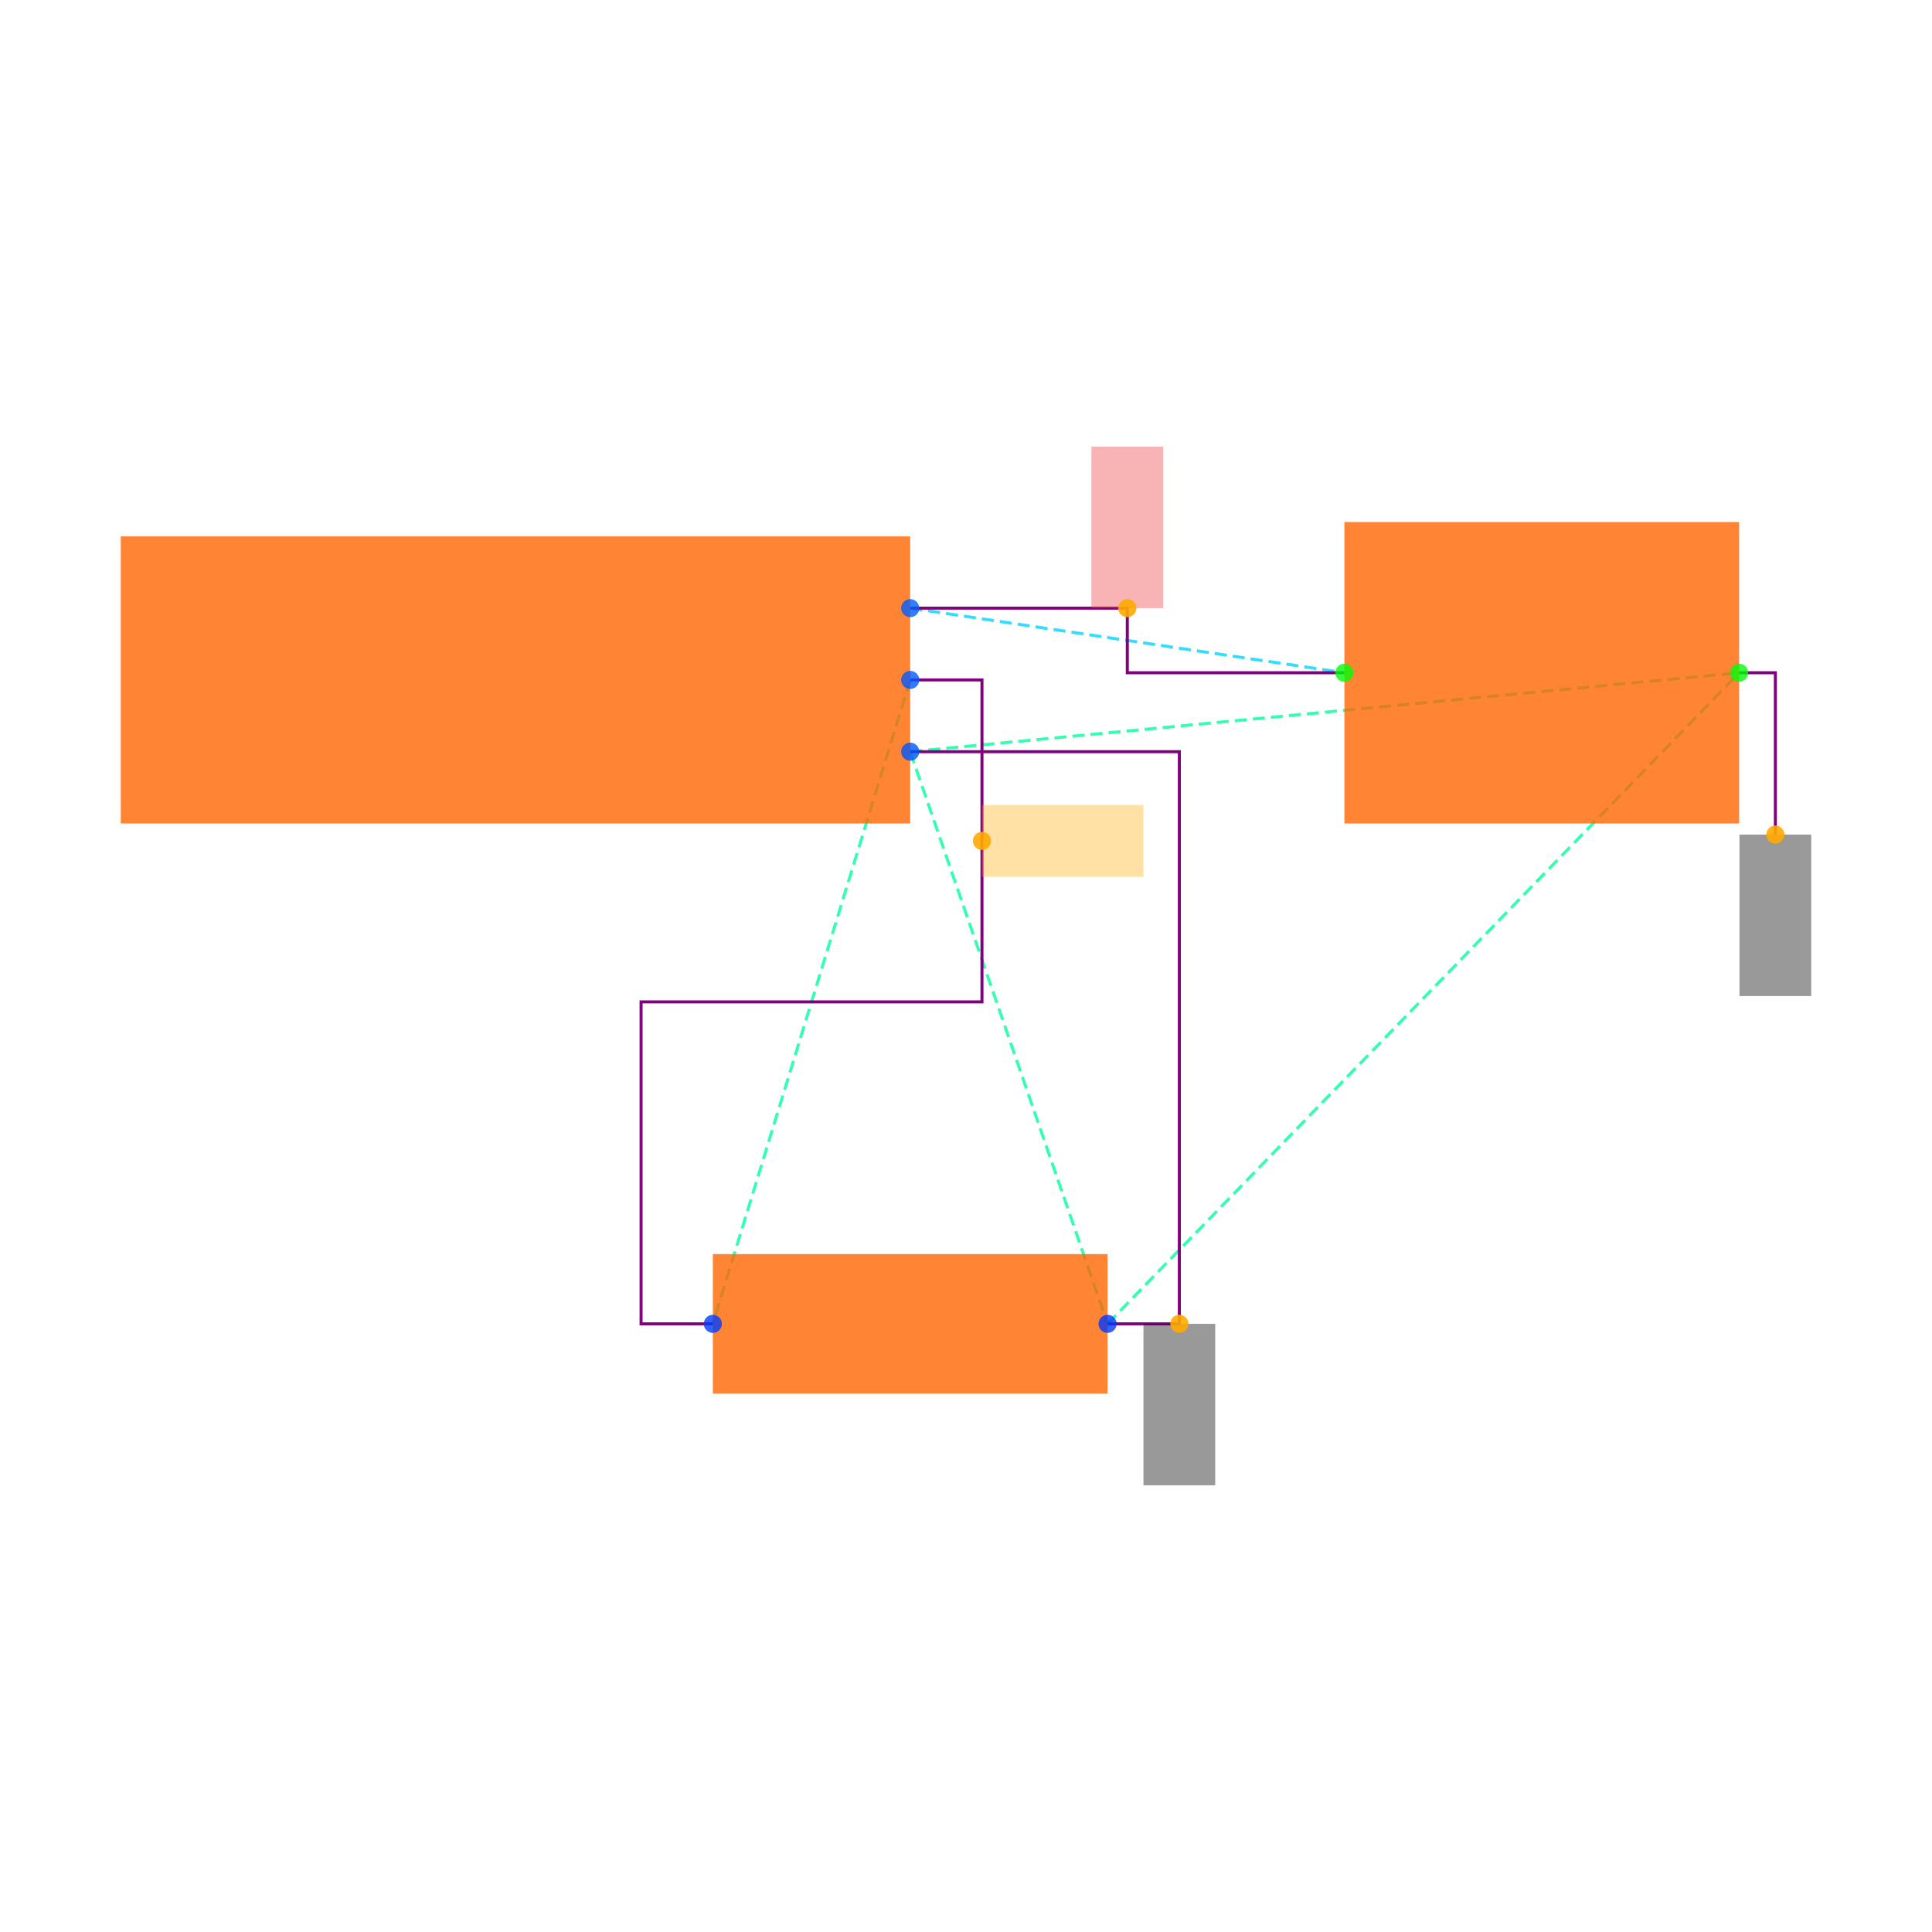
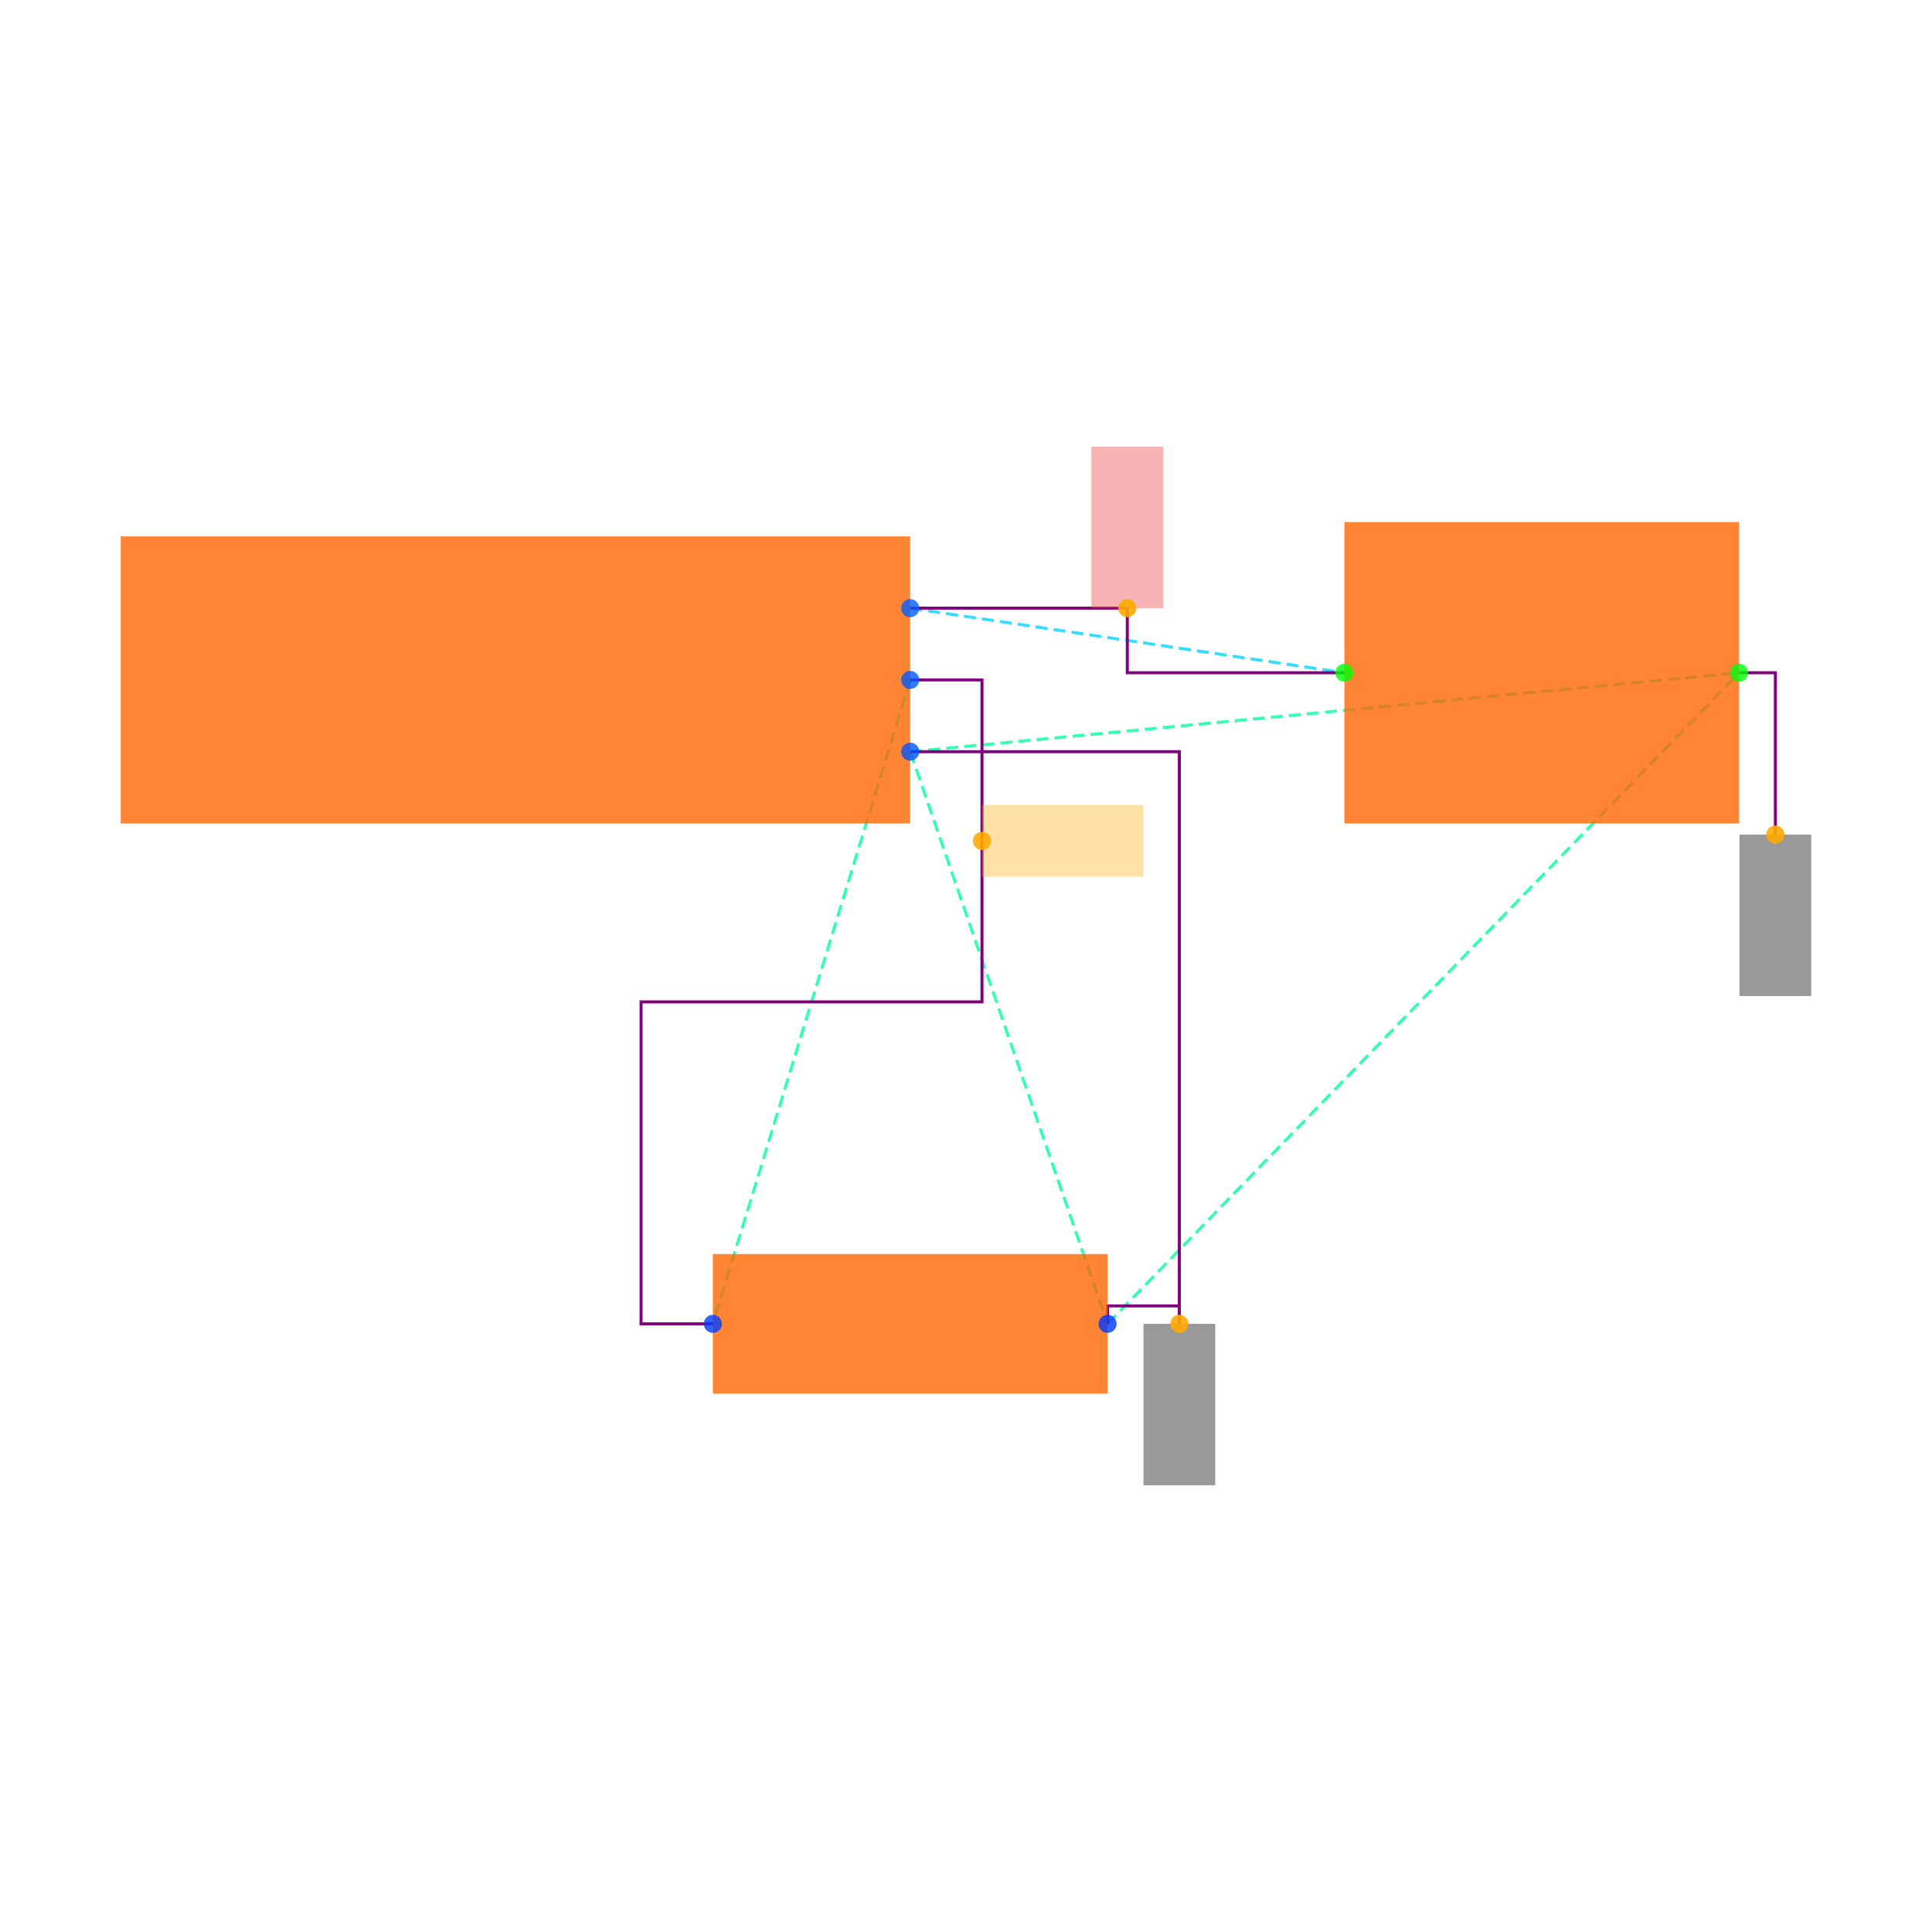
<svg xmlns="http://www.w3.org/2000/svg" width="640" height="640" viewBox="0 0 640 640">
  <rect width="100%" height="100%" fill="white" />
  <g>
    <polyline data-points="1.1,0.2 2.3099999999999996,0.01999999999999985" data-type="line" data-label="" points="301.516,201.459 445.349,222.856" fill="none" stroke="hsl(190, 100%, 50%, 0.8)" stroke-width="1px" stroke-dasharray="4 2" />
  </g>
  <g>
    <polyline data-points="1.1,0 0.5499999999999996,-1.7944553499999996" data-type="line" data-label="" points="301.516,225.233 236.137,438.541" fill="none" stroke="hsl(158, 100%, 50%, 0.8)" stroke-width="1px" stroke-dasharray="4 2" />
  </g>
  <g>
    <polyline data-points="1.1,-0.2 1.6499999999999997,-1.7944553499999996" data-type="line" data-label="" points="301.516,249.007 366.895,438.541" fill="none" stroke="hsl(157, 100%, 50%, 0.8)" stroke-width="1px" stroke-dasharray="4 2" />
  </g>
  <g>
    <polyline data-points="1.1,-0.2 3.41,0.01999999999999985" data-type="line" data-label="" points="301.516,249.007 576.107,222.856" fill="none" stroke="hsl(157, 100%, 50%, 0.8)" stroke-width="1px" stroke-dasharray="4 2" />
  </g>
  <g>
    <polyline data-points="1.6499999999999997,-1.7944553499999996 3.41,0.01999999999999985" data-type="line" data-label="" points="366.895,438.541 576.107,222.856" fill="none" stroke="hsl(157, 100%, 50%, 0.8)" stroke-width="1px" stroke-dasharray="4 2" />
  </g>
  <g>
    <polyline data-points="1.1,0.2 1.7049999999999998,0.2 1.7049999999999998,0.01999999999999985 2.3099999999999996,0.01999999999999985" data-type="line" data-label="" points="301.516,201.459 373.432,201.459 373.432,222.856 445.349,222.856" fill="none" stroke="purple" stroke-width="1px" />
  </g>
  <g>
    <polyline data-points="1.1,0 1.3,0 1.3,-0.8972276749999998 0.34999999999999964,-0.8972276749999998 0.34999999999999964,-1.7944553499999996 0.5499999999999996,-1.7944553499999996" data-type="line" data-label="" points="301.516,225.233 325.29,225.233 325.29,331.887 212.363,331.887 212.363,438.541 236.137,438.541" fill="none" stroke="purple" stroke-width="1px" />
  </g>
  <g>
-     <polyline data-points="1.6499999999999997,-1.7944553499999996 1.8499999999999996,-1.7944553499999996 1.8499999999999996,-0.2 1.1,-0.2" data-type="line" data-label="" points="366.895,438.541 390.669,438.541 390.669,249.007 301.516,249.007" fill="none" stroke="purple" stroke-width="1px" />
+     <polyline data-points="1.6499999999999997,-1.7944553499999996 1.6499999999999997,-1.7444553499999995 1.8499999994999996,-1.7444553499999995 1.8499999994999996,-1.7944553499999996 1.8499999999999996,-1.7944553499999996 1.8499999999999996,-0.2 1.1,-0.2" data-type="line" data-label="" points="366.895,438.541 366.895,432.598 390.669,432.598 390.669,438.541 390.669,438.541 390.669,249.007 301.516,249.007" fill="none" stroke="purple" stroke-width="1px" />
  </g>
  <g>
    <polyline data-points="3.41,0.01999999999999985 3.511,0.01999999999999985 3.511,-0.4310000000000001" data-type="line" data-label="" points="576.107,222.856 588.113,222.856 588.113,276.466" fill="none" stroke="purple" stroke-width="1px" />
  </g>
  <g>
    <rect data-type="rect" data-label="schematic_component_0" data-x="0" data-y="0" x="40" y="177.685" width="261.516" height="95.097" fill="hsl(24, 100%, 50%, 0.8)" stroke="black" stroke-width="0.008" />
  </g>
  <g>
    <rect data-type="rect" data-label="schematic_component_1" data-x="1.0999999999999996" data-y="-1.7944553499999996" x="236.137" y="415.426" width="130.758" height="46.23" fill="hsl(24, 100%, 50%, 0.8)" stroke="black" stroke-width="0.008" />
  </g>
  <g>
    <rect data-type="rect" data-label="schematic_component_2" data-x="2.86" data-y="0.01999999999999985" x="445.349" y="172.93" width="130.758" height="99.851" fill="hsl(24, 100%, 50%, 0.8)" stroke="black" stroke-width="0.008" />
  </g>
  <g>
    <rect data-type="rect" data-label="netId: VCC globalConnNetId: connectivity_net0" data-x="1.7049999999999998" data-y="0.42500000000000004" x="361.545" y="147.967" width="23.774" height="53.492" fill="#ef444466" stroke="#ef4444" stroke-width="0.008" />
  </g>
  <g>
    <rect data-type="rect" data-label="netId: OUT globalConnNetId: connectivity_net1" data-x="1.5250000000000001" data-y="-0.4486138374999999" x="325.29" y="266.673" width="53.492" height="23.774" fill="hsl(40, 100%, 50%, 0.35)" stroke="black" stroke-width="0.008" />
  </g>
  <g>
    <rect data-type="rect" data-label="netId: GND globalConnNetId: connectivity_net2" data-x="1.8499999999999996" data-y="-2.0194553499999994" x="378.782" y="438.541" width="23.774" height="53.492" fill="#00000066" stroke="#000000" stroke-width="0.008" />
  </g>
  <g>
    <rect data-type="rect" data-label="netId: GND globalConnNetId: connectivity_net2" data-x="3.511" data-y="-0.6560000000000001" x="576.226" y="276.466" width="23.774" height="53.492" fill="#00000066" stroke="#000000" stroke-width="0.008" />
  </g>
  <g>
    <circle data-type="point" data-label="J1.1 x+" data-x="1.1" data-y="0.2" cx="301.516" cy="201.459" r="3" fill="hsl(218, 100%, 50%, 0.8)" />
  </g>
  <g>
    <circle data-type="point" data-label="J1.2 x+" data-x="1.1" data-y="0" cx="301.516" cy="225.233" r="3" fill="hsl(219, 100%, 50%, 0.8)" />
  </g>
  <g>
    <circle data-type="point" data-label="J1.3 x+" data-x="1.1" data-y="-0.2" cx="301.516" cy="249.007" r="3" fill="hsl(220, 100%, 50%, 0.8)" />
  </g>
  <g>
    <circle data-type="point" data-label="R1.1 x-" data-x="0.5499999999999996" data-y="-1.7944553499999996" cx="236.137" cy="438.541" r="3" fill="hsl(226, 100%, 50%, 0.8)" />
  </g>
  <g>
    <circle data-type="point" data-label="R1.2 x+" data-x="1.6499999999999997" data-y="-1.7944553499999996" cx="366.895" cy="438.541" r="3" fill="hsl(227, 100%, 50%, 0.8)" />
  </g>
  <g>
    <circle data-type="point" data-label="C1.1 x-" data-x="2.3099999999999996" data-y="0.01999999999999985" cx="445.349" cy="222.856" r="3" fill="hsl(121, 100%, 50%, 0.8)" />
  </g>
  <g>
    <circle data-type="point" data-label="C1.2 x+" data-x="3.41" data-y="0.01999999999999985" cx="576.107" cy="222.856" r="3" fill="hsl(122, 100%, 50%, 0.8)" />
  </g>
  <g>
    <circle data-type="point" data-label="anchorPoint orientation: y+" data-x="1.7049999999999998" data-y="0.2" cx="373.432" cy="201.459" r="3" fill="hsl(40, 100%, 50%, 0.9)" />
  </g>
  <g>
    <circle data-type="point" data-label="anchorPoint orientation: x+" data-x="1.3" data-y="-0.4486138374999999" cx="325.29" cy="278.56" r="3" fill="hsl(40, 100%, 50%, 0.9)" />
  </g>
  <g>
    <circle data-type="point" data-label="anchorPoint orientation: y-" data-x="1.8499999999999996" data-y="-1.7944553499999996" cx="390.669" cy="438.541" r="3" fill="hsl(40, 100%, 50%, 0.9)" />
  </g>
  <g>
    <circle data-type="point" data-label="anchorPoint orientation: y-" data-x="3.511" data-y="-0.4310000000000001" cx="588.113" cy="276.466" r="3" fill="hsl(40, 100%, 50%, 0.9)" />
  </g>
  <g id="crosshair" style="display: none">
    <line id="crosshair-h" y1="0" y2="640" stroke="#666" stroke-width="0.5" />
    <line id="crosshair-v" x1="0" x2="640" stroke="#666" stroke-width="0.5" />
    <text id="coordinates" font-family="monospace" font-size="12" fill="#666" />
  </g>
</svg>
